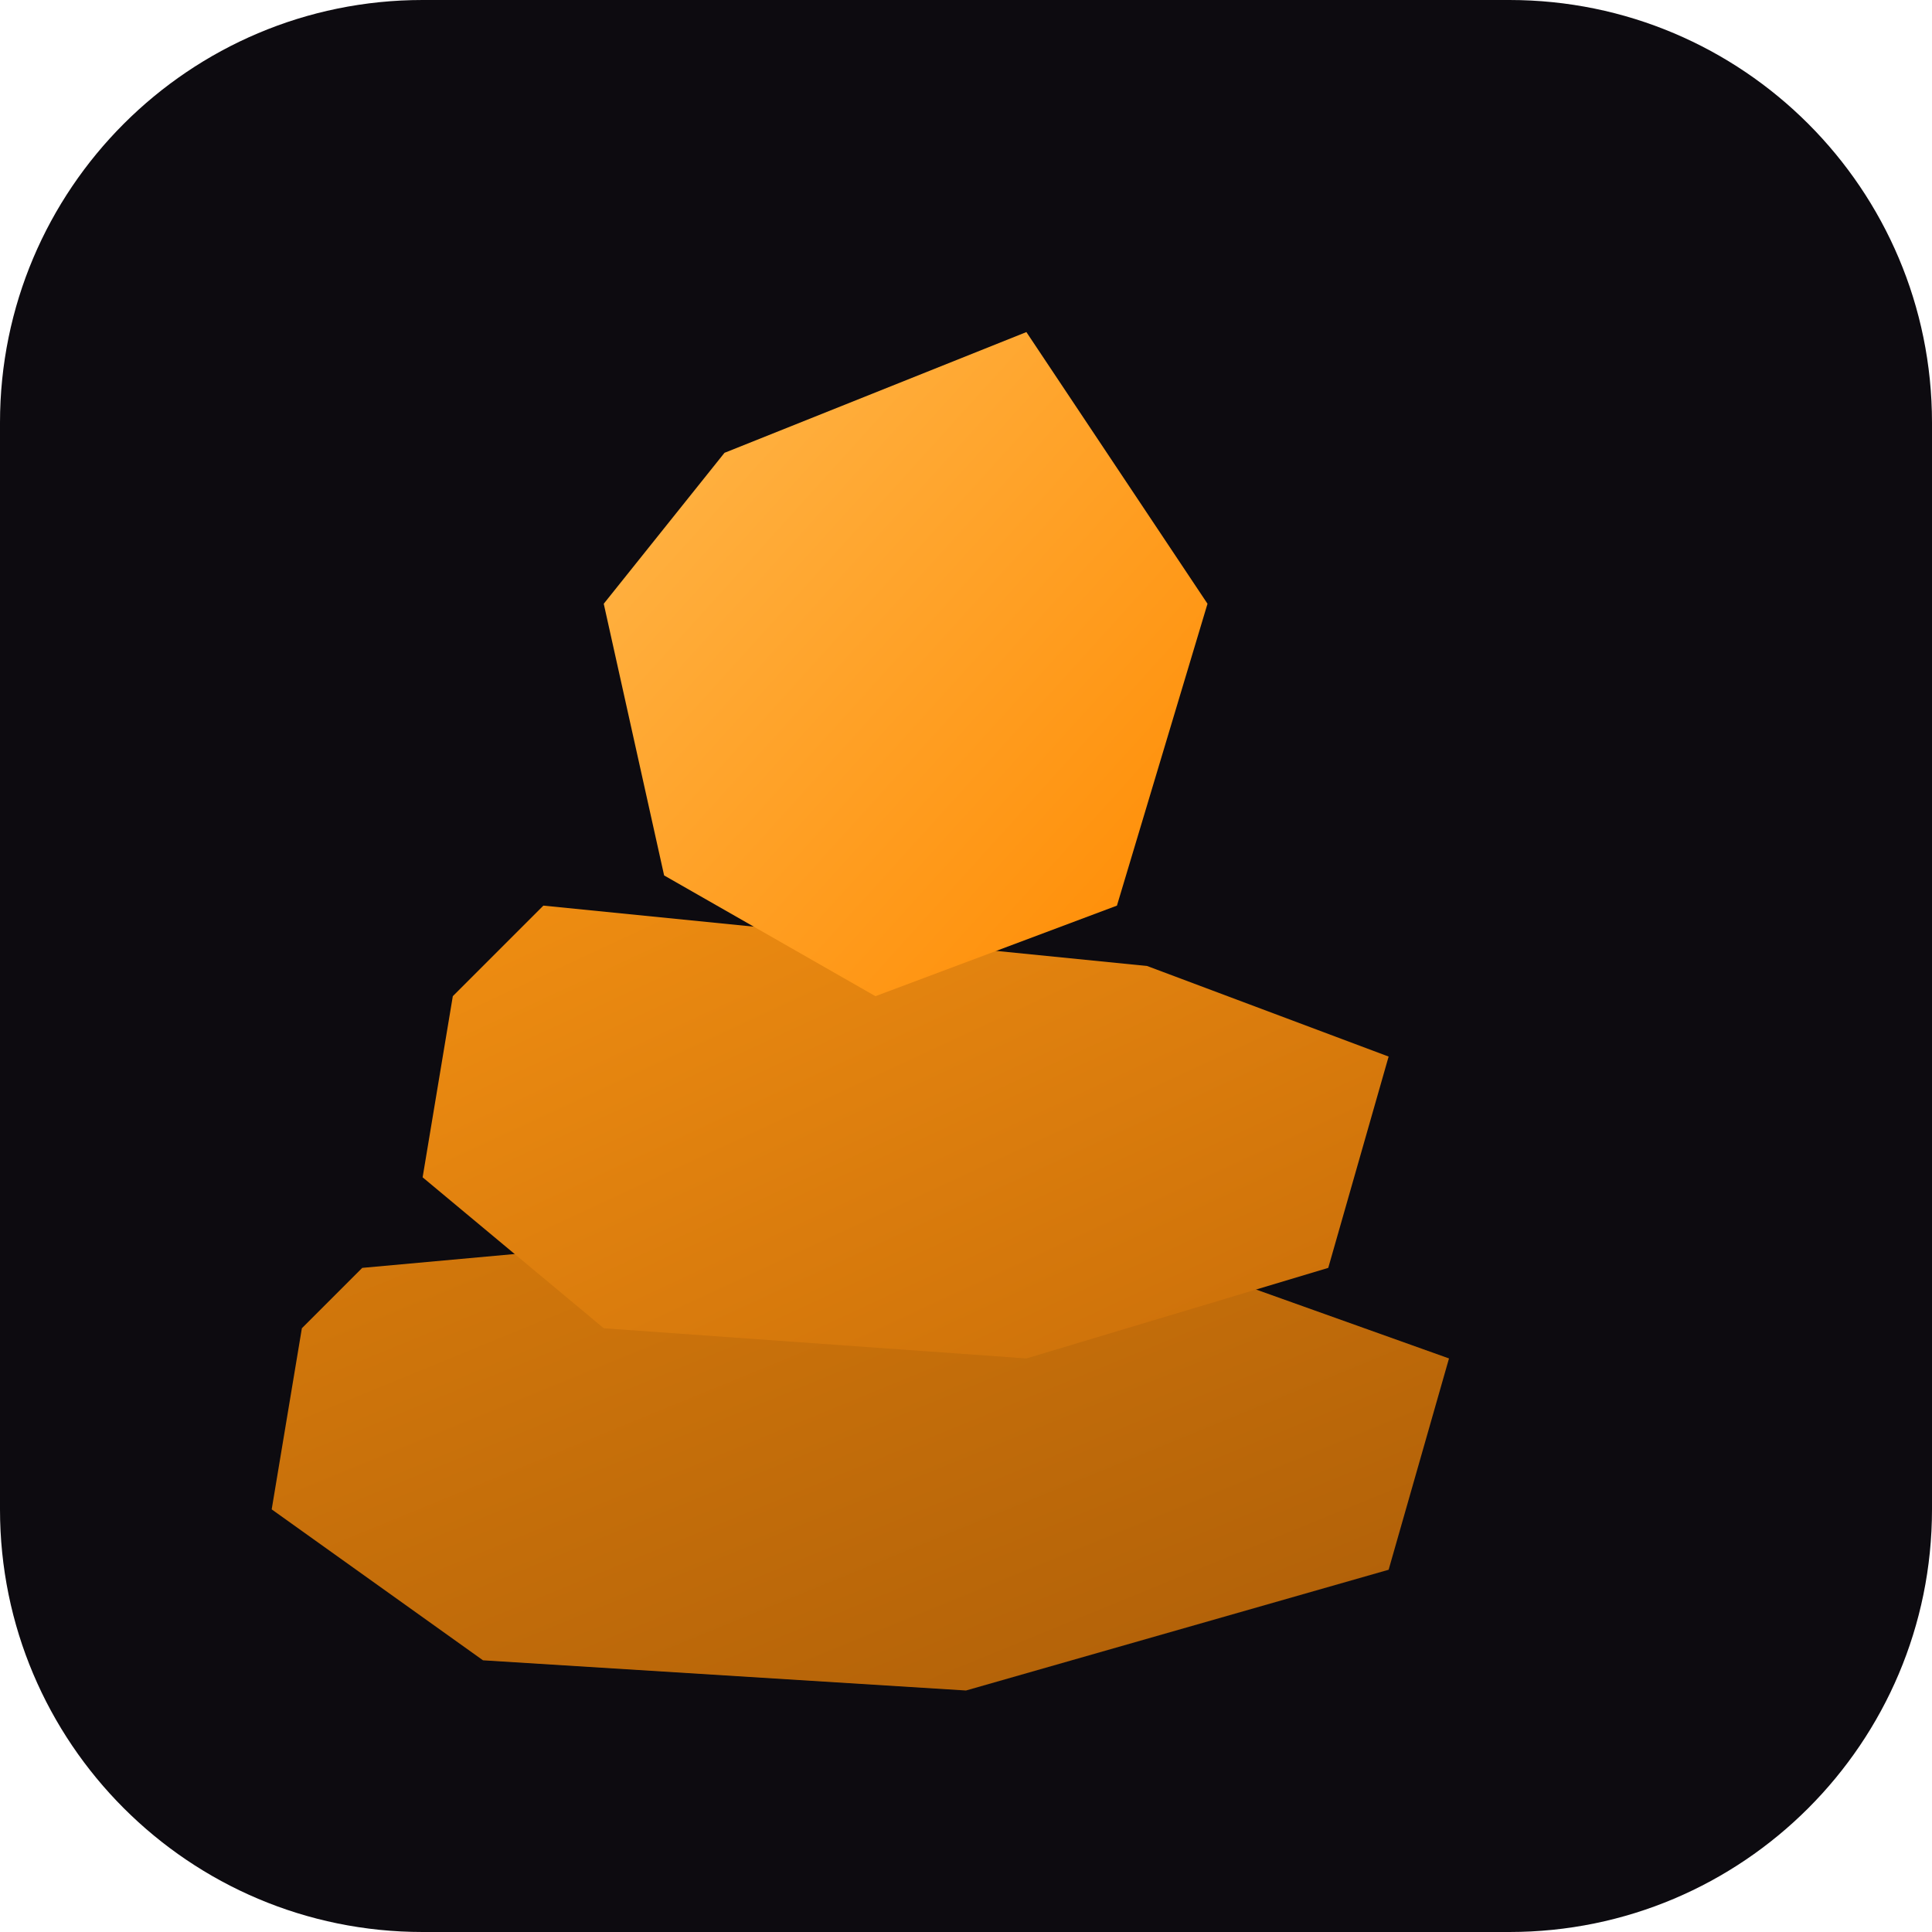
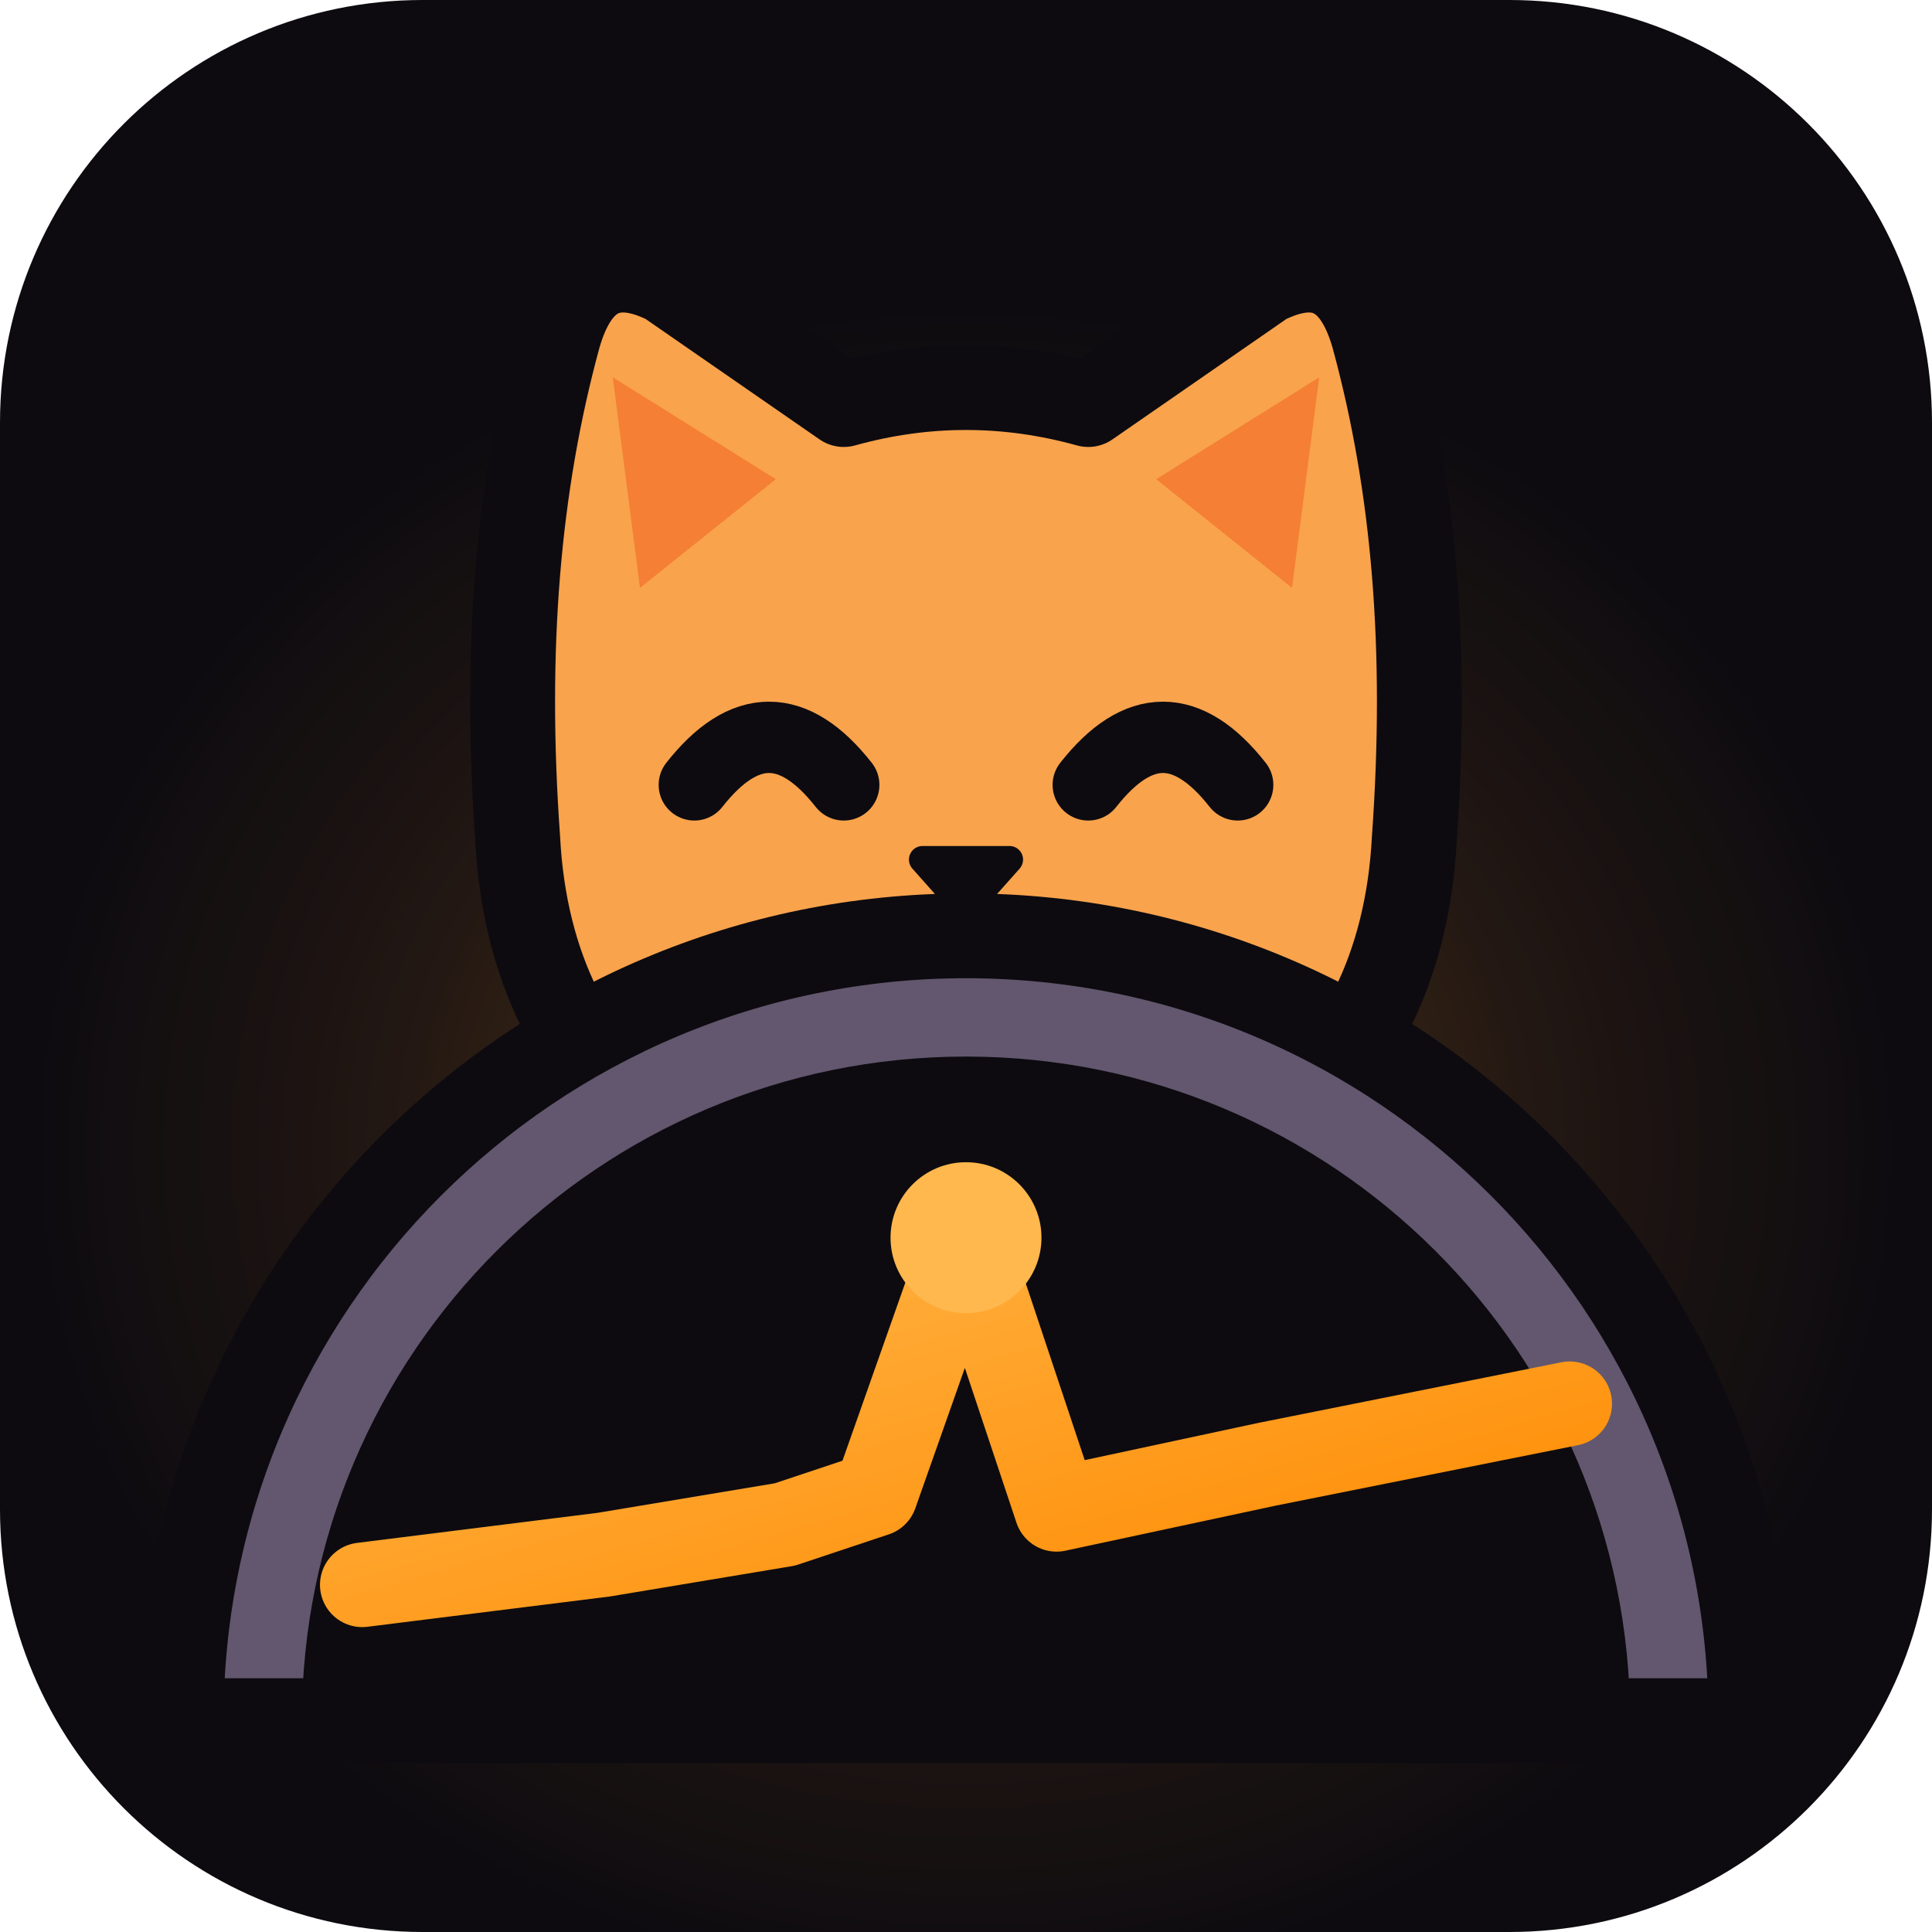
- <svg xmlns="http://www.w3.org/2000/svg" width="64" height="64" viewBox="0 0 64 64">
+ <svg xmlns="http://www.w3.org/2000/svg" viewBox="0 0 128 128" width="64" height="64" role="img" aria-label="cairnobs">
  <defs>
-     <linearGradient id="fs1" x1="0" y1="0" x2="1" y2="1">
-       <stop offset="0" stop-color="#D67A0C" />
-       <stop offset="1" stop-color="#AD5E08" />
-     </linearGradient>
-     <linearGradient id="fs2" x1="0" y1="0" x2="1" y2="1">
-       <stop offset="0" stop-color="#F08E12" />
-       <stop offset="1" stop-color="#C96E09" />
-     </linearGradient>
-     <linearGradient id="fs3" x1="0" y1="0" x2="1" y2="1">
+     <linearGradient id="fvem" x1="0" y1="0" x2="1" y2="1">
      <stop offset="0" stop-color="#FFB84D" />
      <stop offset="1" stop-color="#FF8A00" />
    </linearGradient>
+     <linearGradient id="fvemv" x1="0" y1="0" x2="0" y2="1">
+       <stop offset="0" stop-color="#FF8A00" stop-opacity=".55" />
+       <stop offset="1" stop-color="#FF8A00" stop-opacity="0" />
+     </linearGradient>
+     <radialGradient id="fvglow" cx="0.5" cy="0.5" r="0.5">
+       <stop offset="0" stop-color="#FF9A2E" stop-opacity="0.34" />
+       <stop offset="0.6" stop-color="#FF9A2E" stop-opacity="0.09" />
+       <stop offset="1" stop-color="#FF9A2E" stop-opacity="0" />
+     </radialGradient>
+     <clipPath id="fvscr">
+       <path d="M20 124 A44 44 0 0 1 108 124 Z" />
+     </clipPath>
+     <clipPath id="fvclip">
+       <rect width="128" height="128" rx="28" />
+     </clipPath>
  </defs>
-   <rect x="0" y="0" width="64" height="64" rx="14" fill="#0D0B10" />
-   <polygon points="12,42 34,40 48,45 46,52 32,56 16,55 9,50 10,44" fill="url(#fs1)" />
-   <polygon points="18,30 38,32 46,35 44,42 34,45 20,44 14,39 15,33" fill="url(#fs2)" />
-   <polygon points="24,15 34,11 40,20 37,30 29,33 22,29 20,20" fill="url(#fs3)" />
+   <g clip-path="url(#fvclip)">
+     <rect width="128" height="128" fill="#0D0B10" />
+     <ellipse cx="64" cy="76" rx="62" ry="56" fill="url(#fvglow)" />
+     <g transform="translate(0 -10)">
+       <g stroke="#0D0B10" stroke-linecap="round" stroke-linejoin="round">
+         <g transform="translate(64 62) scale(0.9) translate(-64 -60)">
+           <path d="M31 64 C30 50 31 38 34 27 Q36 20 42 23 L55 32 Q64 29.5 73 32 L86 23 Q92 20 94 27 C97 38 98 50 97 64 C96 83 82 92 64 92 C46 92 32 83 31 64 Z" fill="#F9A34C" stroke-width="6.25" />
+           <path d="M38 30 L50 37.5 L40 45.5 Z M90 30 L78 37.5 L88 45.5 Z" fill="#F47F35" stroke="none" />
+           <path d="M44 60 Q49.5 53 55 60 M73 60 Q78.5 53 84 60" stroke-width="5.25" fill="none" />
+           <path d="M60.8 65.5 h6.4 l-3.2 3.6 z" fill="#0D0B10" stroke-width="2" />
+         </g>
+       </g>
+       <path d="M12 124 A52 52 0 0 1 116 124 Z" fill="#62576E" stroke="#0D0B10" stroke-width="5.62" stroke-linejoin="round" />
+       <path d="M20 124 A44 44 0 0 1 108 124 Z" fill="#0D0B10" />
+       <path d="M24 115 L40 113 L52 111 L58 109 L64 92 L70 110 L84 107 L104 103" stroke="url(#fvem)" stroke-width="5.6" stroke-linejoin="round" stroke-linecap="round" fill="none" />
+       <circle cx="64" cy="92" r="5" fill="#FFB84D" />
+     </g>
+   </g>
</svg>
